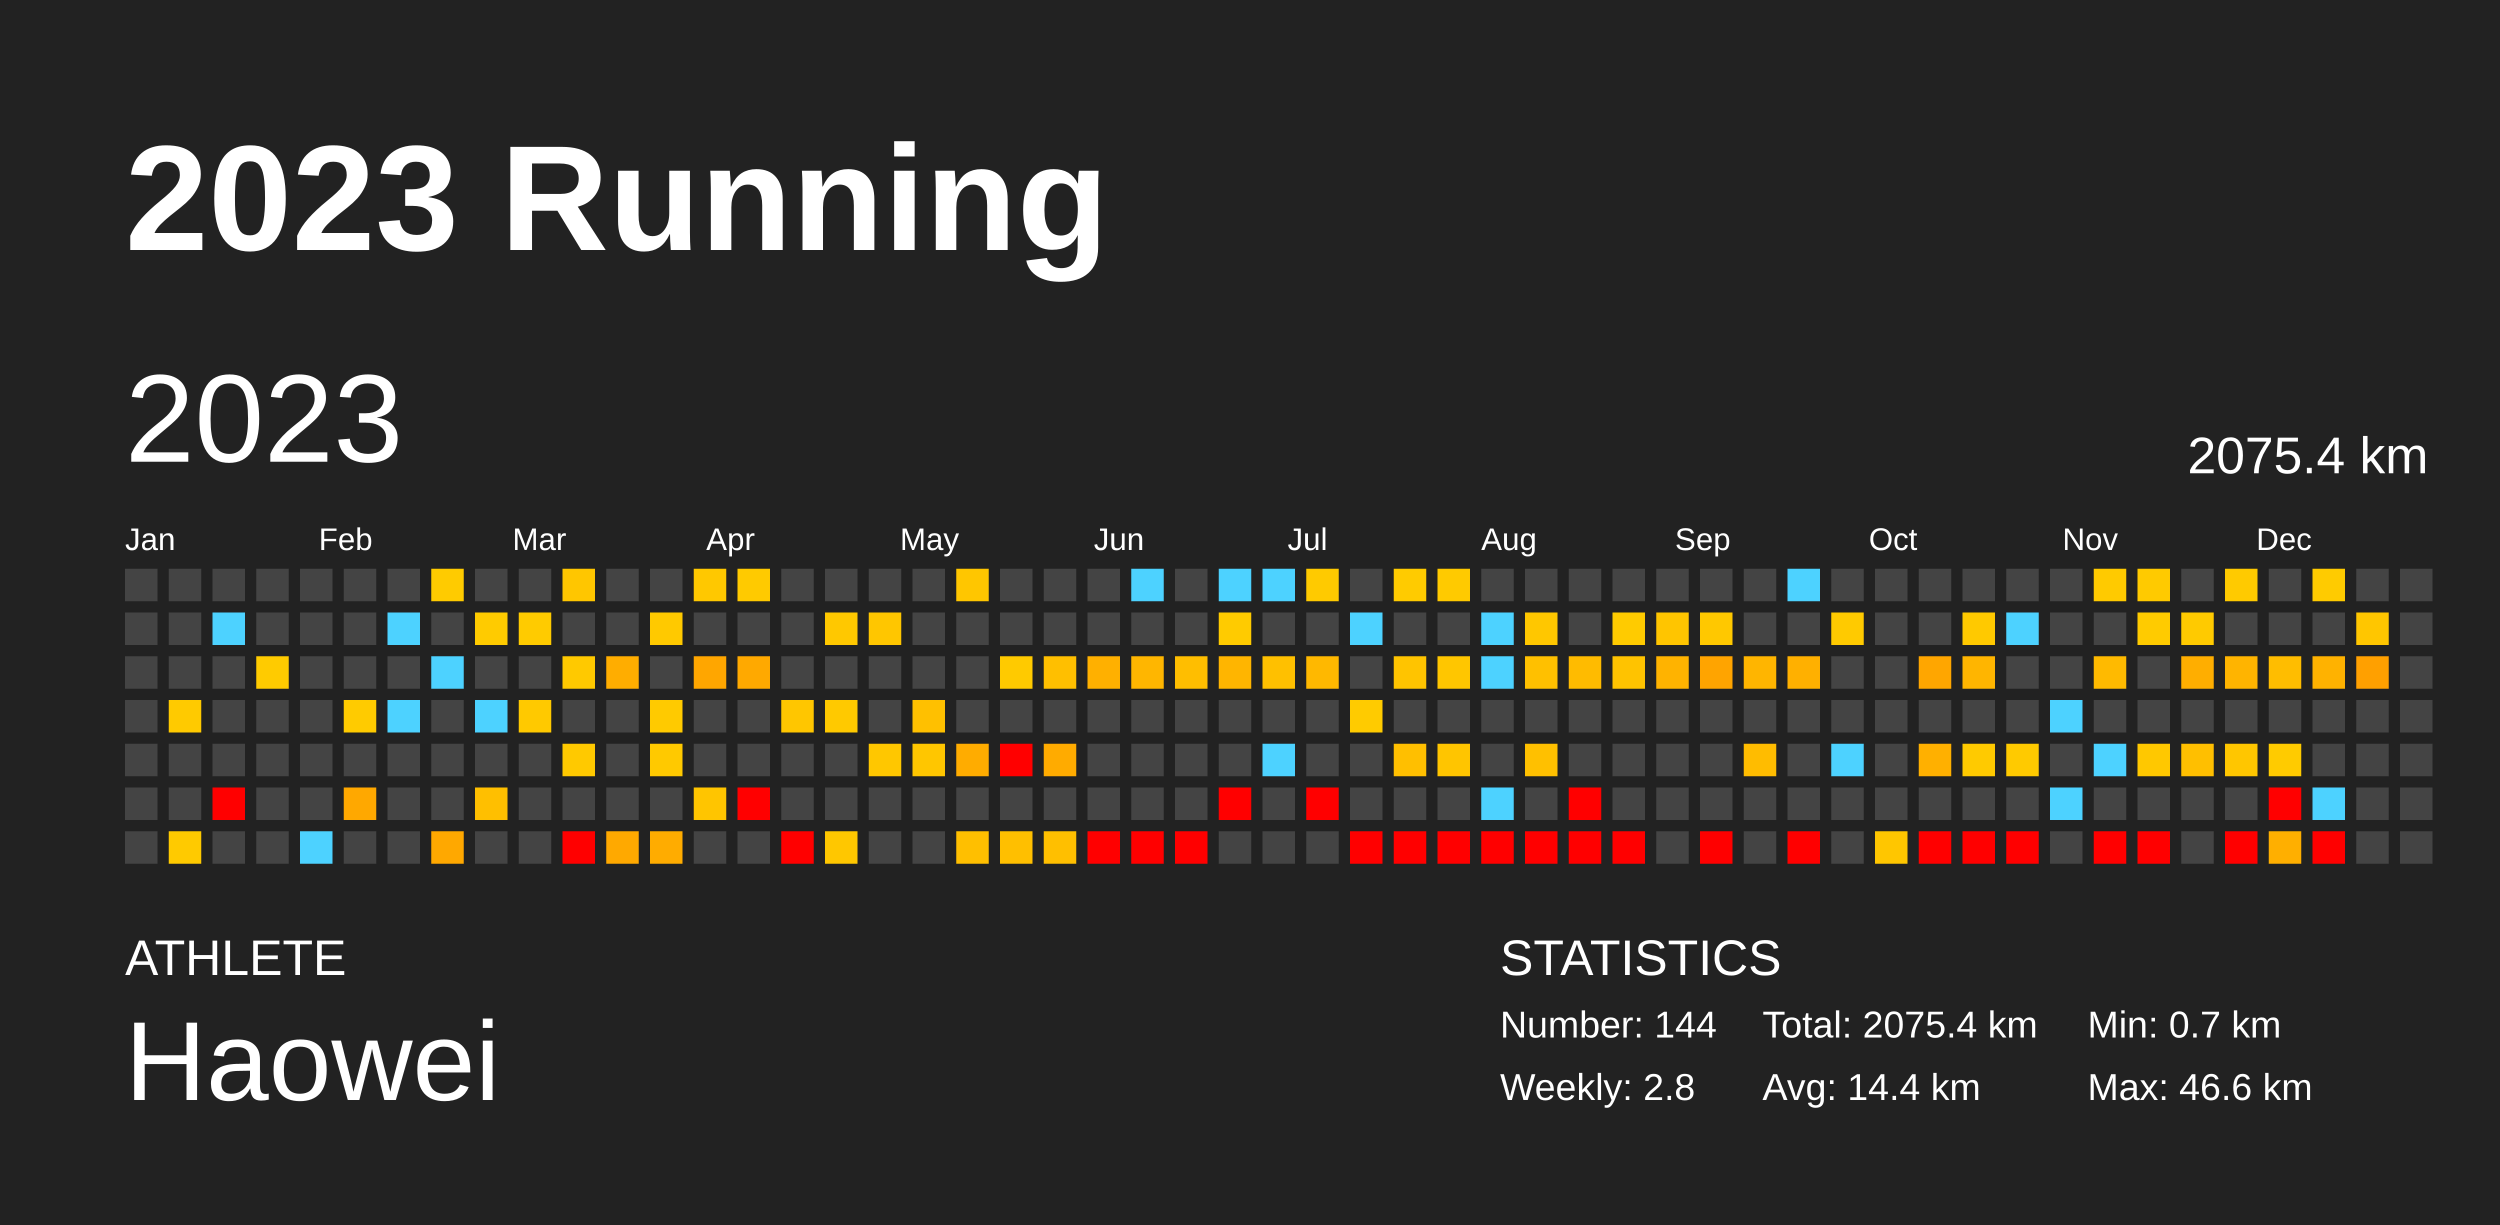
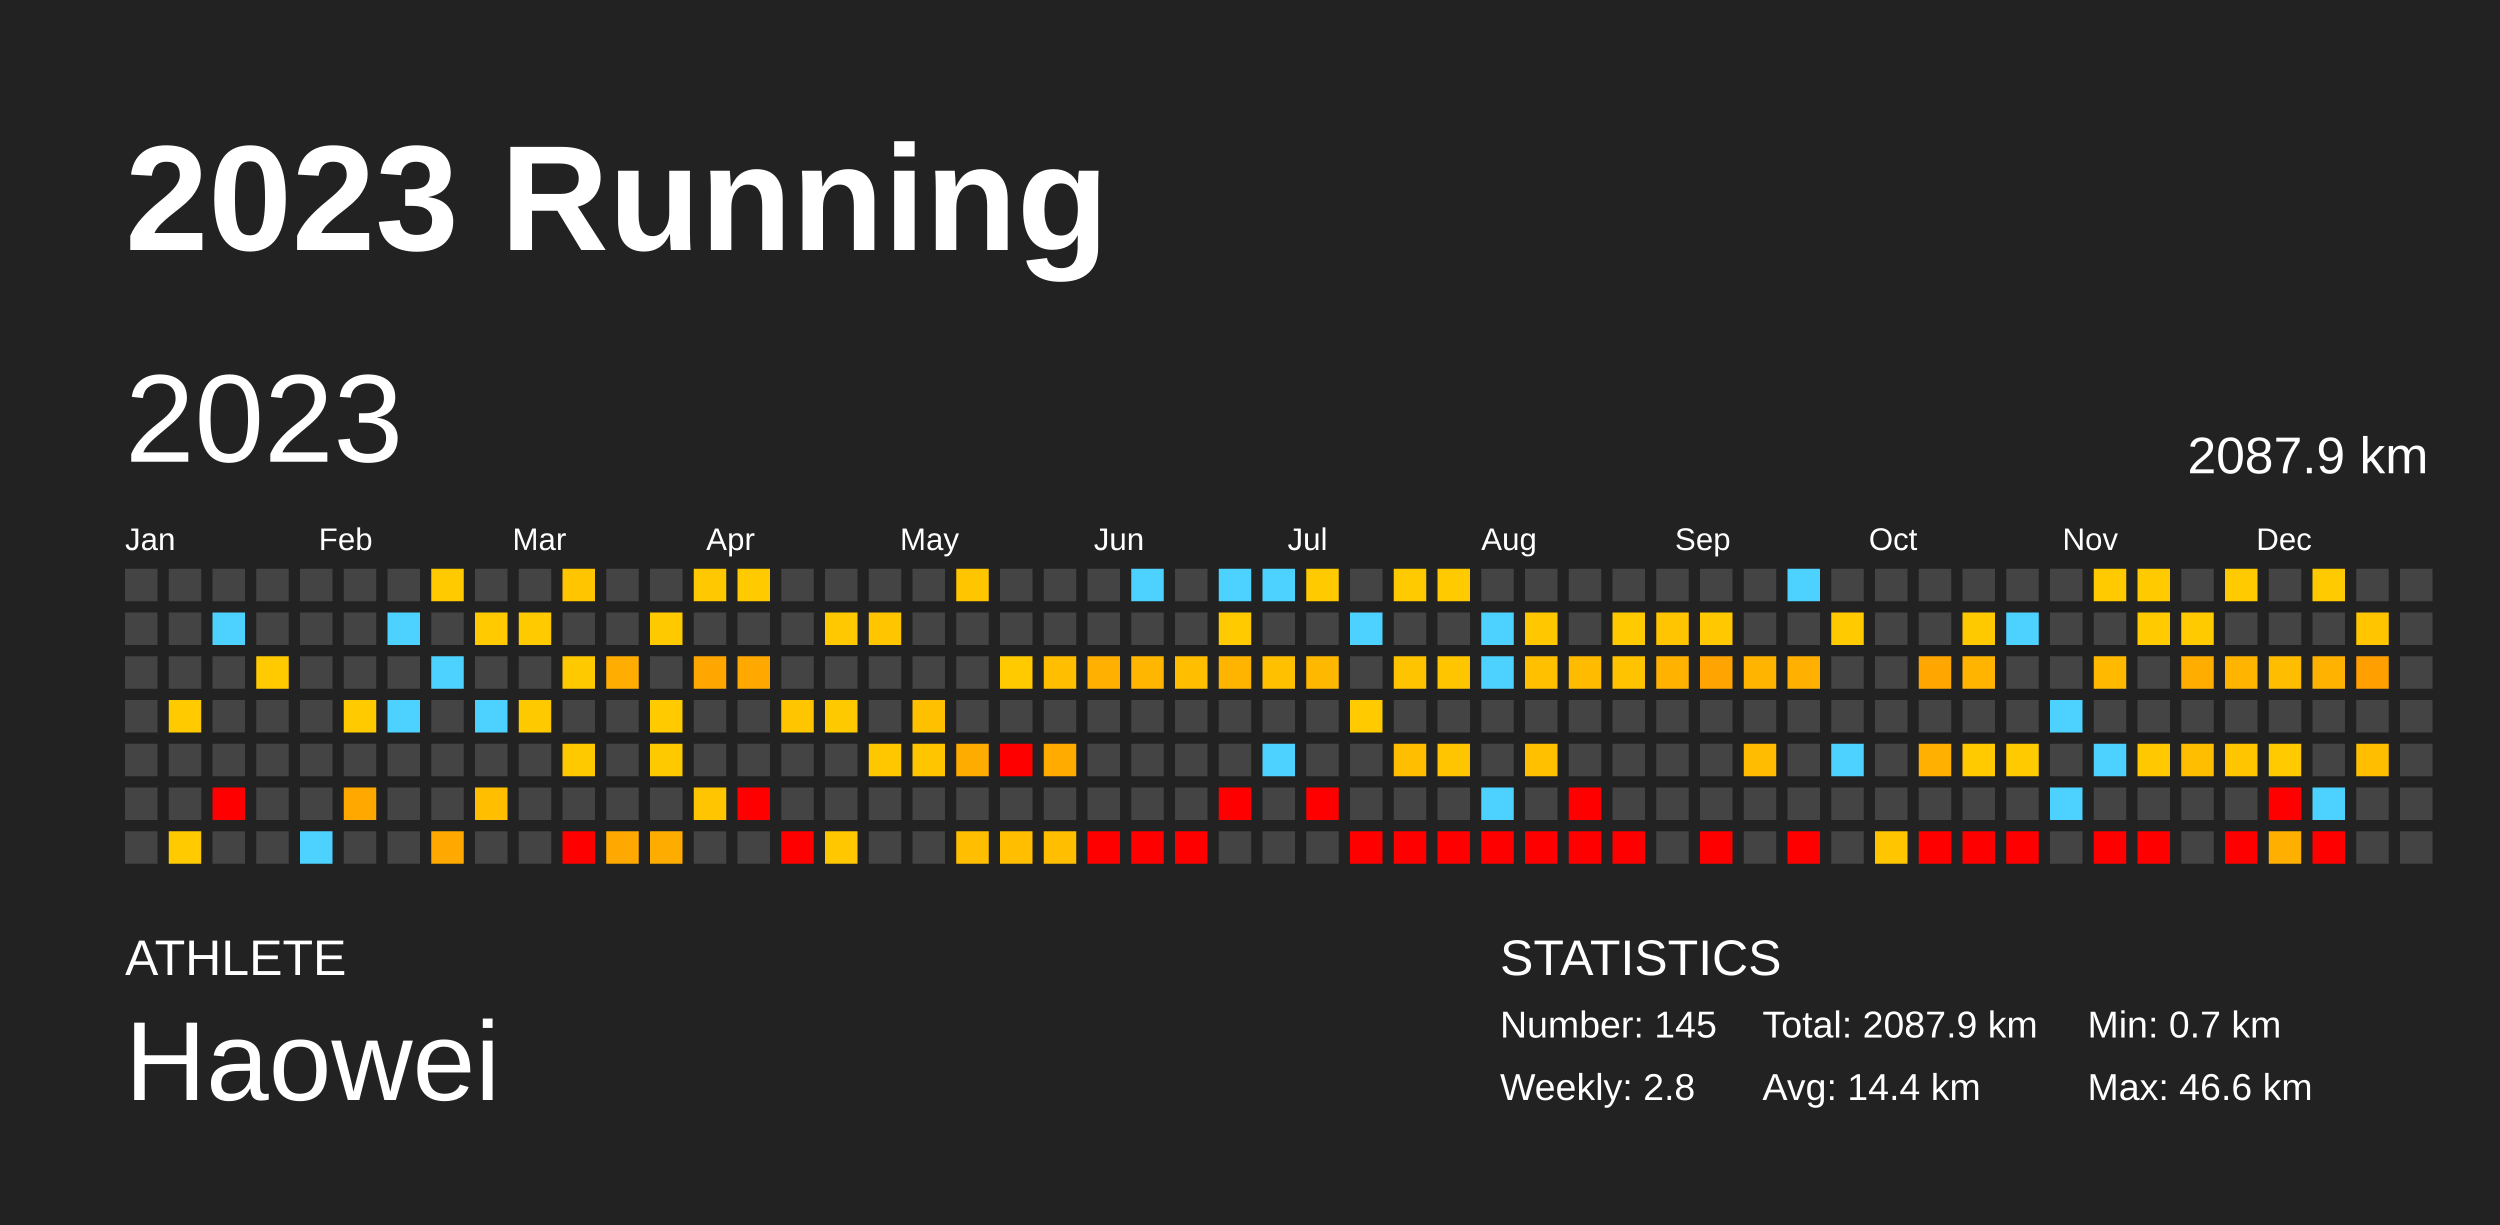
<svg xmlns="http://www.w3.org/2000/svg" baseProfile="full" height="98mm" version="1.1" viewBox="0,0,200,98" width="200mm">
  <defs />
  <rect fill="#222222" height="98" width="200" x="0" y="0" />
  <text fill="#FFFFFF" style="font-size:12px; font-family:Arial; font-weight:bold;" x="10" y="20">2023 Running</text>
  <text fill="#FFFFFF" style="font-size:4px; font-family:Arial" x="10" y="78">ATHLETE</text>
  <text fill="#FFFFFF" style="font-size:9px; font-family:Arial" x="10" y="88">Haowei</text>
  <text fill="#FFFFFF" style="font-size:4px; font-family:Arial" x="120" y="78">STATISTICS</text>
-   <text fill="#FFFFFF" style="font-size:3px; font-family:Arial" x="120" y="83">Number: 144</text>
+   <text fill="#FFFFFF" style="font-size:3px; font-family:Arial" x="120" y="83">Number: 145</text>
  <text fill="#FFFFFF" style="font-size:3px; font-family:Arial" x="120" y="88">Weekly: 2.8</text>
-   <text fill="#FFFFFF" style="font-size:3px; font-family:Arial" x="141" y="83">Total: 2075.4 km</text>
+   <text fill="#FFFFFF" style="font-size:3px; font-family:Arial" x="141" y="83">Total: 2087.9 km</text>
  <text fill="#FFFFFF" style="font-size:3px; font-family:Arial" x="141" y="88">Avg: 14.4 km</text>
  <text fill="#FFFFFF" style="font-size:3px; font-family:Arial" x="167" y="83">Min: 0.7 km</text>
  <text fill="#FFFFFF" style="font-size:3px; font-family:Arial" x="167" y="88">Max: 46.6 km</text>
  <text dominant-baseline="hanging" fill="#FFFFFF" style="font-size:10.0px; font-family:Arial;" x="10" y="30">2023</text>
-   <text dominant-baseline="hanging" fill="#FFFFFF" style="font-size:4.125px; font-family:Arial;" x="175" y="35">2075.4 km</text>
+   <text dominant-baseline="hanging" fill="#FFFFFF" style="font-size:4.125px; font-family:Arial;" x="175" y="35">2087.9 km</text>
  <text fill="#FFFFFF" style="font-size:2.5px; font-family:Arial" x="10.0" y="44">Jan</text>
  <text fill="#FFFFFF" style="font-size:2.5px; font-family:Arial" x="25.5" y="44">Feb</text>
  <text fill="#FFFFFF" style="font-size:2.5px; font-family:Arial" x="41.0" y="44">Mar</text>
  <text fill="#FFFFFF" style="font-size:2.5px; font-family:Arial" x="56.5" y="44">Apr</text>
  <text fill="#FFFFFF" style="font-size:2.5px; font-family:Arial" x="72.0" y="44">May</text>
  <text fill="#FFFFFF" style="font-size:2.5px; font-family:Arial" x="87.5" y="44">Jun</text>
  <text fill="#FFFFFF" style="font-size:2.5px; font-family:Arial" x="103.0" y="44">Jul</text>
  <text fill="#FFFFFF" style="font-size:2.5px; font-family:Arial" x="118.5" y="44">Aug</text>
  <text fill="#FFFFFF" style="font-size:2.5px; font-family:Arial" x="134.0" y="44">Sep</text>
  <text fill="#FFFFFF" style="font-size:2.5px; font-family:Arial" x="149.5" y="44">Oct</text>
  <text fill="#FFFFFF" style="font-size:2.5px; font-family:Arial" x="165.0" y="44">Nov</text>
  <text fill="#FFFFFF" style="font-size:2.5px; font-family:Arial" x="180.5" y="44">Dec</text>
  <rect fill="#444444" height="2.6" width="2.6" x="10.0" y="45.5" />
  <rect fill="#444444" height="2.6" width="2.6" x="10.0" y="49.0" />
  <rect fill="#444444" height="2.6" width="2.6" x="10.0" y="52.5" />
  <rect fill="#444444" height="2.6" width="2.6" x="10.0" y="56.0" />
  <rect fill="#444444" height="2.6" width="2.6" x="10.0" y="59.5" />
  <rect fill="#444444" height="2.6" width="2.6" x="10.0" y="63.0" />
  <rect fill="#444444" height="2.6" width="2.6" x="10.0" y="66.5" />
  <rect fill="#444444" height="2.6" width="2.6" x="13.5" y="45.5" />
  <rect fill="#444444" height="2.6" width="2.6" x="13.5" y="49.0" />
  <rect fill="#444444" height="2.6" width="2.6" x="13.5" y="52.5" />
  <rect fill="#ffca00" height="2.6" width="2.6" x="13.5" y="56.0" />
  <rect fill="#444444" height="2.6" width="2.6" x="13.5" y="59.5" />
  <rect fill="#444444" height="2.6" width="2.6" x="13.5" y="63.0" />
  <rect fill="#ffca00" height="2.6" width="2.6" x="13.5" y="66.5" />
  <rect fill="#444444" height="2.6" width="2.6" x="17.0" y="45.5" />
  <rect fill="#4dd2ff" height="2.6" width="2.6" x="17.0" y="49.0" />
  <rect fill="#444444" height="2.6" width="2.6" x="17.0" y="52.5" />
  <rect fill="#444444" height="2.6" width="2.6" x="17.0" y="56.0" />
  <rect fill="#444444" height="2.6" width="2.6" x="17.0" y="59.5" />
  <rect fill="red" height="2.6" width="2.6" x="17.0" y="63.0" />
  <rect fill="#444444" height="2.6" width="2.6" x="17.0" y="66.5" />
  <rect fill="#444444" height="2.6" width="2.6" x="20.5" y="45.5" />
  <rect fill="#444444" height="2.6" width="2.6" x="20.5" y="49.0" />
  <rect fill="#ffcb00" height="2.6" width="2.6" x="20.5" y="52.5" />
  <rect fill="#444444" height="2.6" width="2.6" x="20.5" y="56.0" />
  <rect fill="#444444" height="2.6" width="2.6" x="20.5" y="59.5" />
  <rect fill="#444444" height="2.6" width="2.6" x="20.5" y="63.0" />
  <rect fill="#444444" height="2.6" width="2.6" x="20.5" y="66.5" />
  <rect fill="#444444" height="2.6" width="2.6" x="24.0" y="45.5" />
  <rect fill="#444444" height="2.6" width="2.6" x="24.0" y="49.0" />
  <rect fill="#444444" height="2.6" width="2.6" x="24.0" y="52.5" />
  <rect fill="#444444" height="2.6" width="2.6" x="24.0" y="56.0" />
  <rect fill="#444444" height="2.6" width="2.6" x="24.0" y="59.5" />
  <rect fill="#444444" height="2.6" width="2.6" x="24.0" y="63.0" />
  <rect fill="#4dd2ff" height="2.6" width="2.6" x="24.0" y="66.5" />
  <rect fill="#444444" height="2.6" width="2.6" x="27.5" y="45.5" />
  <rect fill="#444444" height="2.6" width="2.6" x="27.5" y="49.0" />
  <rect fill="#444444" height="2.6" width="2.6" x="27.5" y="52.5" />
  <rect fill="#ffcb00" height="2.6" width="2.6" x="27.5" y="56.0" />
  <rect fill="#444444" height="2.6" width="2.6" x="27.5" y="59.5" />
  <rect fill="#ffa800" height="2.6" width="2.6" x="27.5" y="63.0" />
  <rect fill="#444444" height="2.6" width="2.6" x="27.5" y="66.5" />
  <rect fill="#444444" height="2.6" width="2.6" x="31.0" y="45.5" />
  <rect fill="#4dd2ff" height="2.6" width="2.6" x="31.0" y="49.0" />
  <rect fill="#444444" height="2.6" width="2.6" x="31.0" y="52.5" />
  <rect fill="#4dd2ff" height="2.6" width="2.6" x="31.0" y="56.0" />
  <rect fill="#444444" height="2.6" width="2.6" x="31.0" y="59.5" />
  <rect fill="#444444" height="2.6" width="2.6" x="31.0" y="63.0" />
  <rect fill="#444444" height="2.6" width="2.6" x="31.0" y="66.5" />
  <rect fill="#ffcb00" height="2.6" width="2.6" x="34.5" y="45.5" />
  <rect fill="#444444" height="2.6" width="2.6" x="34.5" y="49.0" />
  <rect fill="#4dd2ff" height="2.6" width="2.6" x="34.5" y="52.5" />
  <rect fill="#444444" height="2.6" width="2.6" x="34.5" y="56.0" />
  <rect fill="#444444" height="2.6" width="2.6" x="34.5" y="59.5" />
  <rect fill="#444444" height="2.6" width="2.6" x="34.5" y="63.0" />
  <rect fill="#ffa800" height="2.6" width="2.6" x="34.5" y="66.5" />
  <rect fill="#444444" height="2.6" width="2.6" x="38.0" y="45.5" />
  <rect fill="#ffcb00" height="2.6" width="2.6" x="38.0" y="49.0" />
  <rect fill="#444444" height="2.6" width="2.6" x="38.0" y="52.5" />
  <rect fill="#4dd2ff" height="2.6" width="2.6" x="38.0" y="56.0" />
  <rect fill="#444444" height="2.6" width="2.6" x="38.0" y="59.5" />
  <rect fill="#ffbf00" height="2.6" width="2.6" x="38.0" y="63.0" />
  <rect fill="#444444" height="2.6" width="2.6" x="38.0" y="66.5" />
  <rect fill="#444444" height="2.6" width="2.6" x="41.5" y="45.5" />
  <rect fill="#ffcb00" height="2.6" width="2.6" x="41.5" y="49.0" />
  <rect fill="#444444" height="2.6" width="2.6" x="41.5" y="52.5" />
  <rect fill="#ffc900" height="2.6" width="2.6" x="41.5" y="56.0" />
  <rect fill="#444444" height="2.6" width="2.6" x="41.5" y="59.5" />
  <rect fill="#444444" height="2.6" width="2.6" x="41.5" y="63.0" />
  <rect fill="#444444" height="2.6" width="2.6" x="41.5" y="66.5" />
  <rect fill="#ffc600" height="2.6" width="2.6" x="45.0" y="45.5" />
  <rect fill="#444444" height="2.6" width="2.6" x="45.0" y="49.0" />
  <rect fill="#ffc900" height="2.6" width="2.6" x="45.0" y="52.5" />
  <rect fill="#444444" height="2.6" width="2.6" x="45.0" y="56.0" />
  <rect fill="#ffc900" height="2.6" width="2.6" x="45.0" y="59.5" />
  <rect fill="#444444" height="2.6" width="2.6" x="45.0" y="63.0" />
  <rect fill="red" height="2.6" width="2.6" x="45.0" y="66.5" />
  <rect fill="#444444" height="2.6" width="2.6" x="48.5" y="45.5" />
  <rect fill="#444444" height="2.6" width="2.6" x="48.5" y="49.0" />
  <rect fill="#ffad00" height="2.6" width="2.6" x="48.5" y="52.5" />
  <rect fill="#444444" height="2.6" width="2.6" x="48.5" y="56.0" />
  <rect fill="#444444" height="2.6" width="2.6" x="48.5" y="59.5" />
  <rect fill="#444444" height="2.6" width="2.6" x="48.5" y="63.0" />
  <rect fill="#ffa900" height="2.6" width="2.6" x="48.5" y="66.5" />
  <rect fill="#444444" height="2.6" width="2.6" x="52.0" y="45.5" />
  <rect fill="#ffc900" height="2.6" width="2.6" x="52.0" y="49.0" />
  <rect fill="#444444" height="2.6" width="2.6" x="52.0" y="52.5" />
  <rect fill="#ffca00" height="2.6" width="2.6" x="52.0" y="56.0" />
  <rect fill="#ffc900" height="2.6" width="2.6" x="52.0" y="59.5" />
  <rect fill="#444444" height="2.6" width="2.6" x="52.0" y="63.0" />
  <rect fill="#ffac00" height="2.6" width="2.6" x="52.0" y="66.5" />
  <rect fill="#ffc800" height="2.6" width="2.6" x="55.5" y="45.5" />
  <rect fill="#444444" height="2.6" width="2.6" x="55.5" y="49.0" />
  <rect fill="#ffa600" height="2.6" width="2.6" x="55.5" y="52.5" />
  <rect fill="#444444" height="2.6" width="2.6" x="55.5" y="56.0" />
  <rect fill="#444444" height="2.6" width="2.6" x="55.5" y="59.5" />
  <rect fill="#ffc500" height="2.6" width="2.6" x="55.5" y="63.0" />
  <rect fill="#444444" height="2.6" width="2.6" x="55.5" y="66.5" />
  <rect fill="#ffca00" height="2.6" width="2.6" x="59.0" y="45.5" />
  <rect fill="#444444" height="2.6" width="2.6" x="59.0" y="49.0" />
  <rect fill="#ffa900" height="2.6" width="2.6" x="59.0" y="52.5" />
  <rect fill="#444444" height="2.6" width="2.6" x="59.0" y="56.0" />
  <rect fill="#444444" height="2.6" width="2.6" x="59.0" y="59.5" />
  <rect fill="red" height="2.6" width="2.6" x="59.0" y="63.0" />
  <rect fill="#444444" height="2.6" width="2.6" x="59.0" y="66.5" />
  <rect fill="#444444" height="2.6" width="2.6" x="62.5" y="45.5" />
  <rect fill="#444444" height="2.6" width="2.6" x="62.5" y="49.0" />
  <rect fill="#444444" height="2.6" width="2.6" x="62.5" y="52.5" />
  <rect fill="#ffc600" height="2.6" width="2.6" x="62.5" y="56.0" />
  <rect fill="#444444" height="2.6" width="2.6" x="62.5" y="59.5" />
  <rect fill="#444444" height="2.6" width="2.6" x="62.5" y="63.0" />
  <rect fill="red" height="2.6" width="2.6" x="62.5" y="66.5" />
  <rect fill="#444444" height="2.6" width="2.6" x="66.0" y="45.5" />
  <rect fill="#ffc800" height="2.6" width="2.6" x="66.0" y="49.0" />
  <rect fill="#444444" height="2.6" width="2.6" x="66.0" y="52.5" />
  <rect fill="#ffc900" height="2.6" width="2.6" x="66.0" y="56.0" />
  <rect fill="#444444" height="2.6" width="2.6" x="66.0" y="59.5" />
  <rect fill="#444444" height="2.6" width="2.6" x="66.0" y="63.0" />
  <rect fill="#ffc700" height="2.6" width="2.6" x="66.0" y="66.5" />
  <rect fill="#444444" height="2.6" width="2.6" x="69.5" y="45.5" />
  <rect fill="#ffc600" height="2.6" width="2.6" x="69.5" y="49.0" />
  <rect fill="#444444" height="2.6" width="2.6" x="69.5" y="52.5" />
  <rect fill="#444444" height="2.6" width="2.6" x="69.5" y="56.0" />
  <rect fill="#ffc700" height="2.6" width="2.6" x="69.5" y="59.5" />
  <rect fill="#444444" height="2.6" width="2.6" x="69.5" y="63.0" />
  <rect fill="#444444" height="2.6" width="2.6" x="69.5" y="66.5" />
  <rect fill="#444444" height="2.6" width="2.6" x="73.0" y="45.5" />
  <rect fill="#444444" height="2.6" width="2.6" x="73.0" y="49.0" />
  <rect fill="#444444" height="2.6" width="2.6" x="73.0" y="52.5" />
  <rect fill="#ffc000" height="2.6" width="2.6" x="73.0" y="56.0" />
  <rect fill="#ffc600" height="2.6" width="2.6" x="73.0" y="59.5" />
  <rect fill="#444444" height="2.6" width="2.6" x="73.0" y="63.0" />
  <rect fill="#444444" height="2.6" width="2.6" x="73.0" y="66.5" />
  <rect fill="#ffc600" height="2.6" width="2.6" x="76.5" y="45.5" />
  <rect fill="#444444" height="2.6" width="2.6" x="76.5" y="49.0" />
  <rect fill="#444444" height="2.6" width="2.6" x="76.5" y="52.5" />
  <rect fill="#444444" height="2.6" width="2.6" x="76.5" y="56.0" />
  <rect fill="#ffac00" height="2.6" width="2.6" x="76.5" y="59.5" />
  <rect fill="#444444" height="2.6" width="2.6" x="76.5" y="63.0" />
  <rect fill="#ffbf00" height="2.6" width="2.6" x="76.5" y="66.5" />
  <rect fill="#444444" height="2.6" width="2.6" x="80.0" y="45.5" />
  <rect fill="#444444" height="2.6" width="2.6" x="80.0" y="49.0" />
  <rect fill="#ffca00" height="2.6" width="2.6" x="80.0" y="52.5" />
  <rect fill="#444444" height="2.6" width="2.6" x="80.0" y="56.0" />
  <rect fill="red" height="2.6" width="2.6" x="80.0" y="59.5" />
  <rect fill="#444444" height="2.6" width="2.6" x="80.0" y="63.0" />
  <rect fill="#ffbf00" height="2.6" width="2.6" x="80.0" y="66.5" />
  <rect fill="#444444" height="2.6" width="2.6" x="83.5" y="45.5" />
  <rect fill="#444444" height="2.6" width="2.6" x="83.5" y="49.0" />
  <rect fill="#ffbf00" height="2.6" width="2.6" x="83.5" y="52.5" />
  <rect fill="#444444" height="2.6" width="2.6" x="83.5" y="56.0" />
  <rect fill="#ffab00" height="2.6" width="2.6" x="83.5" y="59.5" />
  <rect fill="#444444" height="2.6" width="2.6" x="83.5" y="63.0" />
  <rect fill="#ffbf00" height="2.6" width="2.6" x="83.5" y="66.5" />
  <rect fill="#444444" height="2.6" width="2.6" x="87.0" y="45.5" />
  <rect fill="#444444" height="2.6" width="2.6" x="87.0" y="49.0" />
  <rect fill="#ffb000" height="2.6" width="2.6" x="87.0" y="52.5" />
  <rect fill="#444444" height="2.6" width="2.6" x="87.0" y="56.0" />
  <rect fill="#444444" height="2.6" width="2.6" x="87.0" y="59.5" />
  <rect fill="#444444" height="2.6" width="2.6" x="87.0" y="63.0" />
  <rect fill="red" height="2.6" width="2.6" x="87.0" y="66.5" />
  <rect fill="#4dd2ff" height="2.6" width="2.6" x="90.5" y="45.5" />
  <rect fill="#444444" height="2.6" width="2.6" x="90.5" y="49.0" />
  <rect fill="#ffb600" height="2.6" width="2.6" x="90.5" y="52.5" />
  <rect fill="#444444" height="2.6" width="2.6" x="90.5" y="56.0" />
  <rect fill="#444444" height="2.6" width="2.6" x="90.5" y="59.5" />
  <rect fill="#444444" height="2.6" width="2.6" x="90.5" y="63.0" />
  <rect fill="red" height="2.6" width="2.6" x="90.5" y="66.5" />
  <rect fill="#444444" height="2.6" width="2.6" x="94.0" y="45.5" />
  <rect fill="#444444" height="2.6" width="2.6" x="94.0" y="49.0" />
  <rect fill="#ffbe00" height="2.6" width="2.6" x="94.0" y="52.5" />
  <rect fill="#444444" height="2.6" width="2.6" x="94.0" y="56.0" />
  <rect fill="#444444" height="2.6" width="2.6" x="94.0" y="59.5" />
  <rect fill="#444444" height="2.6" width="2.6" x="94.0" y="63.0" />
  <rect fill="red" height="2.6" width="2.6" x="94.0" y="66.5" />
  <rect fill="#4dd2ff" height="2.6" width="2.6" x="97.5" y="45.5" />
  <rect fill="#ffcb00" height="2.6" width="2.6" x="97.5" y="49.0" />
  <rect fill="#ffb500" height="2.6" width="2.6" x="97.5" y="52.5" />
  <rect fill="#444444" height="2.6" width="2.6" x="97.5" y="56.0" />
  <rect fill="#444444" height="2.6" width="2.6" x="97.5" y="59.5" />
  <rect fill="red" height="2.6" width="2.6" x="97.5" y="63.0" />
  <rect fill="#444444" height="2.6" width="2.6" x="97.5" y="66.5" />
  <rect fill="#4dd2ff" height="2.6" width="2.6" x="101.0" y="45.5" />
  <rect fill="#444444" height="2.6" width="2.6" x="101.0" y="49.0" />
  <rect fill="#ffc000" height="2.6" width="2.6" x="101.0" y="52.5" />
  <rect fill="#444444" height="2.6" width="2.6" x="101.0" y="56.0" />
  <rect fill="#4dd2ff" height="2.6" width="2.6" x="101.0" y="59.5" />
  <rect fill="#444444" height="2.6" width="2.6" x="101.0" y="63.0" />
  <rect fill="#444444" height="2.6" width="2.6" x="101.0" y="66.5" />
  <rect fill="#ffca00" height="2.6" width="2.6" x="104.5" y="45.5" />
  <rect fill="#444444" height="2.6" width="2.6" x="104.5" y="49.0" />
  <rect fill="#ffb800" height="2.6" width="2.6" x="104.5" y="52.5" />
  <rect fill="#444444" height="2.6" width="2.6" x="104.5" y="56.0" />
  <rect fill="#444444" height="2.6" width="2.6" x="104.5" y="59.5" />
  <rect fill="red" height="2.6" width="2.6" x="104.5" y="63.0" />
  <rect fill="#444444" height="2.6" width="2.6" x="104.5" y="66.5" />
  <rect fill="#444444" height="2.6" width="2.6" x="108.0" y="45.5" />
  <rect fill="#4dd2ff" height="2.6" width="2.6" x="108.0" y="49.0" />
  <rect fill="#444444" height="2.6" width="2.6" x="108.0" y="52.5" />
  <rect fill="#ffcb00" height="2.6" width="2.6" x="108.0" y="56.0" />
  <rect fill="#444444" height="2.6" width="2.6" x="108.0" y="59.5" />
  <rect fill="#444444" height="2.6" width="2.6" x="108.0" y="63.0" />
  <rect fill="red" height="2.6" width="2.6" x="108.0" y="66.5" />
  <rect fill="#ffcb00" height="2.6" width="2.6" x="111.5" y="45.5" />
  <rect fill="#444444" height="2.6" width="2.6" x="111.5" y="49.0" />
  <rect fill="#ffc400" height="2.6" width="2.6" x="111.5" y="52.5" />
  <rect fill="#444444" height="2.6" width="2.6" x="111.5" y="56.0" />
  <rect fill="#ffbf00" height="2.6" width="2.6" x="111.5" y="59.5" />
  <rect fill="#444444" height="2.6" width="2.6" x="111.5" y="63.0" />
  <rect fill="red" height="2.6" width="2.6" x="111.5" y="66.5" />
  <rect fill="#ffca00" height="2.6" width="2.6" x="115.0" y="45.5" />
  <rect fill="#444444" height="2.6" width="2.6" x="115.0" y="49.0" />
  <rect fill="#ffc600" height="2.6" width="2.6" x="115.0" y="52.5" />
  <rect fill="#444444" height="2.6" width="2.6" x="115.0" y="56.0" />
  <rect fill="#ffc500" height="2.6" width="2.6" x="115.0" y="59.5" />
  <rect fill="#444444" height="2.6" width="2.6" x="115.0" y="63.0" />
  <rect fill="red" height="2.6" width="2.6" x="115.0" y="66.5" />
  <rect fill="#444444" height="2.6" width="2.6" x="118.5" y="45.5" />
  <rect fill="#4dd2ff" height="2.6" width="2.6" x="118.5" y="49.0" />
  <rect fill="#4dd2ff" height="2.6" width="2.6" x="118.5" y="52.5" />
  <rect fill="#444444" height="2.6" width="2.6" x="118.5" y="56.0" />
  <rect fill="#444444" height="2.6" width="2.6" x="118.5" y="59.5" />
  <rect fill="#4dd2ff" height="2.6" width="2.6" x="118.5" y="63.0" />
  <rect fill="red" height="2.6" width="2.6" x="118.5" y="66.5" />
  <rect fill="#444444" height="2.6" width="2.6" x="122.0" y="45.5" />
  <rect fill="#ffc700" height="2.6" width="2.6" x="122.0" y="49.0" />
  <rect fill="#ffc000" height="2.6" width="2.6" x="122.0" y="52.5" />
  <rect fill="#444444" height="2.6" width="2.6" x="122.0" y="56.0" />
  <rect fill="#ffc000" height="2.6" width="2.6" x="122.0" y="59.5" />
  <rect fill="#444444" height="2.6" width="2.6" x="122.0" y="63.0" />
  <rect fill="red" height="2.6" width="2.6" x="122.0" y="66.5" />
  <rect fill="#444444" height="2.6" width="2.6" x="125.5" y="45.5" />
  <rect fill="#444444" height="2.6" width="2.6" x="125.5" y="49.0" />
  <rect fill="#ffbb00" height="2.6" width="2.6" x="125.5" y="52.5" />
  <rect fill="#444444" height="2.6" width="2.6" x="125.5" y="56.0" />
  <rect fill="#444444" height="2.6" width="2.6" x="125.5" y="59.5" />
  <rect fill="red" height="2.6" width="2.6" x="125.5" y="63.0" />
  <rect fill="red" height="2.6" width="2.6" x="125.5" y="66.5" />
  <rect fill="#444444" height="2.6" width="2.6" x="129.0" y="45.5" />
  <rect fill="#ffcb00" height="2.6" width="2.6" x="129.0" y="49.0" />
  <rect fill="#ffc300" height="2.6" width="2.6" x="129.0" y="52.5" />
  <rect fill="#444444" height="2.6" width="2.6" x="129.0" y="56.0" />
  <rect fill="#444444" height="2.6" width="2.6" x="129.0" y="59.5" />
  <rect fill="#444444" height="2.6" width="2.6" x="129.0" y="63.0" />
  <rect fill="red" height="2.6" width="2.6" x="129.0" y="66.5" />
  <rect fill="#444444" height="2.6" width="2.6" x="132.5" y="45.5" />
  <rect fill="#ffc500" height="2.6" width="2.6" x="132.5" y="49.0" />
  <rect fill="#ffb300" height="2.6" width="2.6" x="132.5" y="52.5" />
  <rect fill="#444444" height="2.6" width="2.6" x="132.5" y="56.0" />
  <rect fill="#444444" height="2.6" width="2.6" x="132.5" y="59.5" />
  <rect fill="#444444" height="2.6" width="2.6" x="132.5" y="63.0" />
  <rect fill="#444444" height="2.6" width="2.6" x="132.5" y="66.5" />
  <rect fill="#444444" height="2.6" width="2.6" x="136.0" y="45.5" />
  <rect fill="#ffc800" height="2.6" width="2.6" x="136.0" y="49.0" />
  <rect fill="#ffa400" height="2.6" width="2.6" x="136.0" y="52.5" />
  <rect fill="#444444" height="2.6" width="2.6" x="136.0" y="56.0" />
  <rect fill="#444444" height="2.6" width="2.6" x="136.0" y="59.5" />
  <rect fill="#444444" height="2.6" width="2.6" x="136.0" y="63.0" />
  <rect fill="red" height="2.6" width="2.6" x="136.0" y="66.5" />
  <rect fill="#444444" height="2.6" width="2.6" x="139.5" y="45.5" />
  <rect fill="#444444" height="2.6" width="2.6" x="139.5" y="49.0" />
  <rect fill="#ffb500" height="2.6" width="2.6" x="139.5" y="52.5" />
  <rect fill="#444444" height="2.6" width="2.6" x="139.5" y="56.0" />
  <rect fill="#ffbc00" height="2.6" width="2.6" x="139.5" y="59.5" />
  <rect fill="#444444" height="2.6" width="2.6" x="139.5" y="63.0" />
  <rect fill="#444444" height="2.6" width="2.6" x="139.5" y="66.5" />
  <rect fill="#4dd2ff" height="2.6" width="2.6" x="143.0" y="45.5" />
  <rect fill="#444444" height="2.6" width="2.6" x="143.0" y="49.0" />
  <rect fill="#ffb000" height="2.6" width="2.6" x="143.0" y="52.5" />
  <rect fill="#444444" height="2.6" width="2.6" x="143.0" y="56.0" />
  <rect fill="#444444" height="2.6" width="2.6" x="143.0" y="59.5" />
  <rect fill="#444444" height="2.6" width="2.6" x="143.0" y="63.0" />
  <rect fill="red" height="2.6" width="2.6" x="143.0" y="66.5" />
  <rect fill="#444444" height="2.6" width="2.6" x="146.5" y="45.5" />
  <rect fill="#ffca00" height="2.6" width="2.6" x="146.5" y="49.0" />
  <rect fill="#444444" height="2.6" width="2.6" x="146.5" y="52.5" />
  <rect fill="#444444" height="2.6" width="2.6" x="146.5" y="56.0" />
  <rect fill="#4dd2ff" height="2.6" width="2.6" x="146.5" y="59.5" />
  <rect fill="#444444" height="2.6" width="2.6" x="146.5" y="63.0" />
  <rect fill="#444444" height="2.6" width="2.6" x="146.5" y="66.5" />
  <rect fill="#444444" height="2.6" width="2.6" x="150.0" y="45.5" />
  <rect fill="#444444" height="2.6" width="2.6" x="150.0" y="49.0" />
  <rect fill="#444444" height="2.6" width="2.6" x="150.0" y="52.5" />
  <rect fill="#444444" height="2.6" width="2.6" x="150.0" y="56.0" />
  <rect fill="#444444" height="2.6" width="2.6" x="150.0" y="59.5" />
  <rect fill="#444444" height="2.6" width="2.6" x="150.0" y="63.0" />
  <rect fill="#ffc600" height="2.6" width="2.6" x="150.0" y="66.5" />
  <rect fill="#444444" height="2.6" width="2.6" x="153.5" y="45.5" />
  <rect fill="#444444" height="2.6" width="2.6" x="153.5" y="49.0" />
  <rect fill="#ffa600" height="2.6" width="2.6" x="153.5" y="52.5" />
  <rect fill="#444444" height="2.6" width="2.6" x="153.5" y="56.0" />
  <rect fill="#ffb000" height="2.6" width="2.6" x="153.5" y="59.5" />
  <rect fill="#444444" height="2.6" width="2.6" x="153.5" y="63.0" />
  <rect fill="red" height="2.6" width="2.6" x="153.5" y="66.5" />
  <rect fill="#444444" height="2.6" width="2.6" x="157.0" y="45.5" />
  <rect fill="#ffc900" height="2.6" width="2.6" x="157.0" y="49.0" />
  <rect fill="#ffb500" height="2.6" width="2.6" x="157.0" y="52.5" />
  <rect fill="#444444" height="2.6" width="2.6" x="157.0" y="56.0" />
  <rect fill="#ffca00" height="2.6" width="2.6" x="157.0" y="59.5" />
  <rect fill="#444444" height="2.6" width="2.6" x="157.0" y="63.0" />
  <rect fill="red" height="2.6" width="2.6" x="157.0" y="66.5" />
  <rect fill="#444444" height="2.6" width="2.6" x="160.5" y="45.5" />
  <rect fill="#4dd2ff" height="2.6" width="2.6" x="160.5" y="49.0" />
  <rect fill="#444444" height="2.6" width="2.6" x="160.5" y="52.5" />
  <rect fill="#444444" height="2.6" width="2.6" x="160.5" y="56.0" />
  <rect fill="#ffca00" height="2.6" width="2.6" x="160.5" y="59.5" />
  <rect fill="#444444" height="2.6" width="2.6" x="160.5" y="63.0" />
  <rect fill="red" height="2.6" width="2.6" x="160.5" y="66.5" />
  <rect fill="#444444" height="2.6" width="2.6" x="164.0" y="45.5" />
  <rect fill="#444444" height="2.6" width="2.6" x="164.0" y="49.0" />
  <rect fill="#444444" height="2.6" width="2.6" x="164.0" y="52.5" />
  <rect fill="#4dd2ff" height="2.6" width="2.6" x="164.0" y="56.0" />
  <rect fill="#444444" height="2.6" width="2.6" x="164.0" y="59.5" />
  <rect fill="#4dd2ff" height="2.6" width="2.6" x="164.0" y="63.0" />
  <rect fill="#444444" height="2.6" width="2.6" x="164.0" y="66.5" />
  <rect fill="#ffca00" height="2.6" width="2.6" x="167.5" y="45.5" />
  <rect fill="#444444" height="2.6" width="2.6" x="167.5" y="49.0" />
  <rect fill="#ffba00" height="2.6" width="2.6" x="167.5" y="52.5" />
  <rect fill="#444444" height="2.6" width="2.6" x="167.5" y="56.0" />
  <rect fill="#4dd2ff" height="2.6" width="2.6" x="167.5" y="59.5" />
  <rect fill="#444444" height="2.6" width="2.6" x="167.5" y="63.0" />
  <rect fill="red" height="2.6" width="2.6" x="167.5" y="66.5" />
  <rect fill="#ffca00" height="2.6" width="2.6" x="171.0" y="45.5" />
  <rect fill="#ffcb00" height="2.6" width="2.6" x="171.0" y="49.0" />
  <rect fill="#444444" height="2.6" width="2.6" x="171.0" y="52.5" />
  <rect fill="#444444" height="2.6" width="2.6" x="171.0" y="56.0" />
  <rect fill="#ffc800" height="2.6" width="2.6" x="171.0" y="59.5" />
  <rect fill="#444444" height="2.6" width="2.6" x="171.0" y="63.0" />
  <rect fill="red" height="2.6" width="2.6" x="171.0" y="66.5" />
  <rect fill="#444444" height="2.6" width="2.6" x="174.5" y="45.5" />
  <rect fill="#ffca00" height="2.6" width="2.6" x="174.5" y="49.0" />
  <rect fill="#ffae00" height="2.6" width="2.6" x="174.5" y="52.5" />
  <rect fill="#444444" height="2.6" width="2.6" x="174.5" y="56.0" />
  <rect fill="#ffbf00" height="2.6" width="2.6" x="174.5" y="59.5" />
  <rect fill="#444444" height="2.6" width="2.6" x="174.5" y="63.0" />
  <rect fill="#444444" height="2.6" width="2.6" x="174.5" y="66.5" />
  <rect fill="#ffca00" height="2.6" width="2.6" x="178.0" y="45.5" />
  <rect fill="#444444" height="2.6" width="2.6" x="178.0" y="49.0" />
  <rect fill="#ffb400" height="2.6" width="2.6" x="178.0" y="52.5" />
  <rect fill="#444444" height="2.6" width="2.6" x="178.0" y="56.0" />
  <rect fill="#ffc600" height="2.6" width="2.6" x="178.0" y="59.5" />
  <rect fill="#444444" height="2.6" width="2.6" x="178.0" y="63.0" />
  <rect fill="red" height="2.6" width="2.6" x="178.0" y="66.5" />
  <rect fill="#444444" height="2.6" width="2.6" x="181.5" y="45.5" />
  <rect fill="#444444" height="2.6" width="2.6" x="181.5" y="49.0" />
  <rect fill="#ffbd00" height="2.6" width="2.6" x="181.5" y="52.5" />
  <rect fill="#444444" height="2.6" width="2.6" x="181.5" y="56.0" />
  <rect fill="#ffcb00" height="2.6" width="2.6" x="181.5" y="59.5" />
  <rect fill="red" height="2.6" width="2.6" x="181.5" y="63.0" />
  <rect fill="#ffaf00" height="2.6" width="2.6" x="181.5" y="66.5" />
  <rect fill="#ffcb00" height="2.6" width="2.6" x="185.0" y="45.5" />
  <rect fill="#444444" height="2.6" width="2.6" x="185.0" y="49.0" />
  <rect fill="#ffb200" height="2.6" width="2.6" x="185.0" y="52.5" />
  <rect fill="#444444" height="2.6" width="2.6" x="185.0" y="56.0" />
  <rect fill="#444444" height="2.6" width="2.6" x="185.0" y="59.5" />
  <rect fill="#4dd2ff" height="2.6" width="2.6" x="185.0" y="63.0" />
  <rect fill="red" height="2.6" width="2.6" x="185.0" y="66.5" />
  <rect fill="#444444" height="2.6" width="2.6" x="188.5" y="45.5" />
  <rect fill="#ffc600" height="2.6" width="2.6" x="188.5" y="49.0" />
  <rect fill="#ffa000" height="2.6" width="2.6" x="188.5" y="52.5" />
  <rect fill="#444444" height="2.6" width="2.6" x="188.5" y="56.0" />
-   <rect fill="#444444" height="2.6" width="2.6" x="188.5" y="59.5" />
+   <rect fill="#ffbe00" height="2.6" width="2.6" x="188.5" y="59.5" />
  <rect fill="#444444" height="2.6" width="2.6" x="188.5" y="63.0" />
  <rect fill="#444444" height="2.6" width="2.6" x="188.5" y="66.5" />
  <rect fill="#444444" height="2.6" width="2.6" x="192.0" y="45.5" />
  <rect fill="#444444" height="2.6" width="2.6" x="192.0" y="49.0" />
  <rect fill="#444444" height="2.6" width="2.6" x="192.0" y="52.5" />
  <rect fill="#444444" height="2.6" width="2.6" x="192.0" y="56.0" />
  <rect fill="#444444" height="2.6" width="2.6" x="192.0" y="59.5" />
  <rect fill="#444444" height="2.6" width="2.6" x="192.0" y="63.0" />
  <rect fill="#444444" height="2.6" width="2.6" x="192.0" y="66.5" />
</svg>
